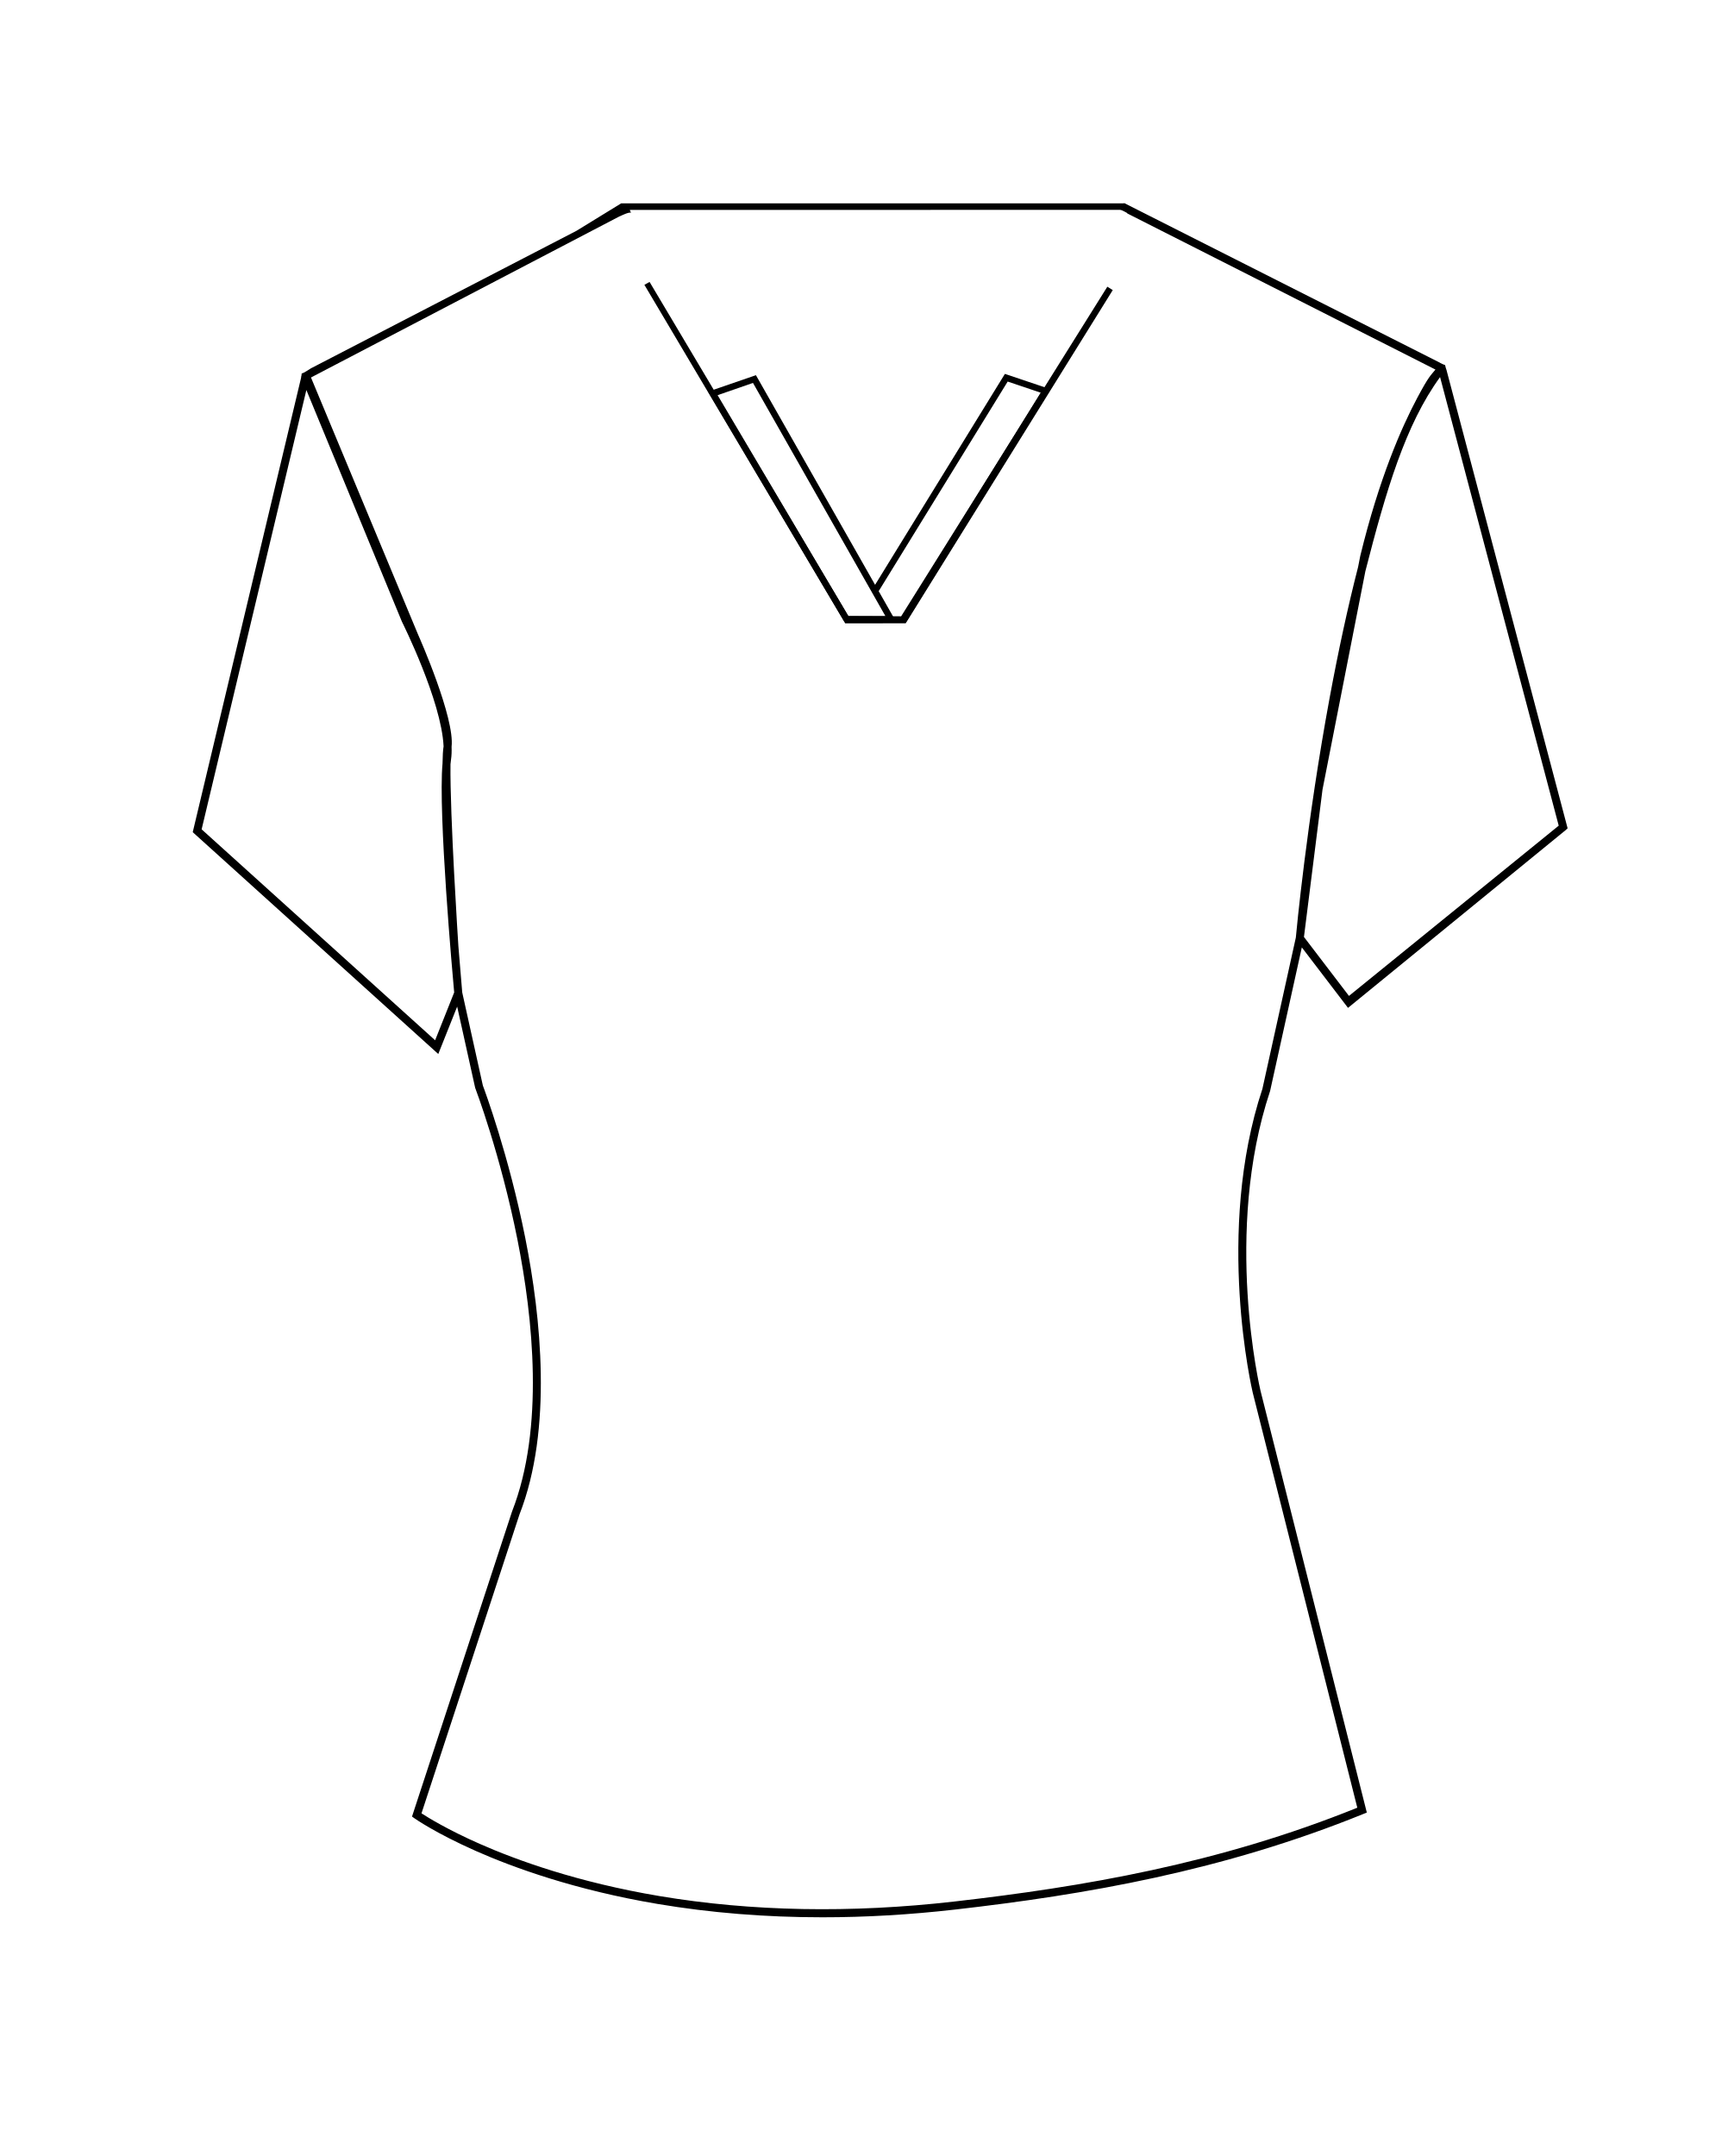
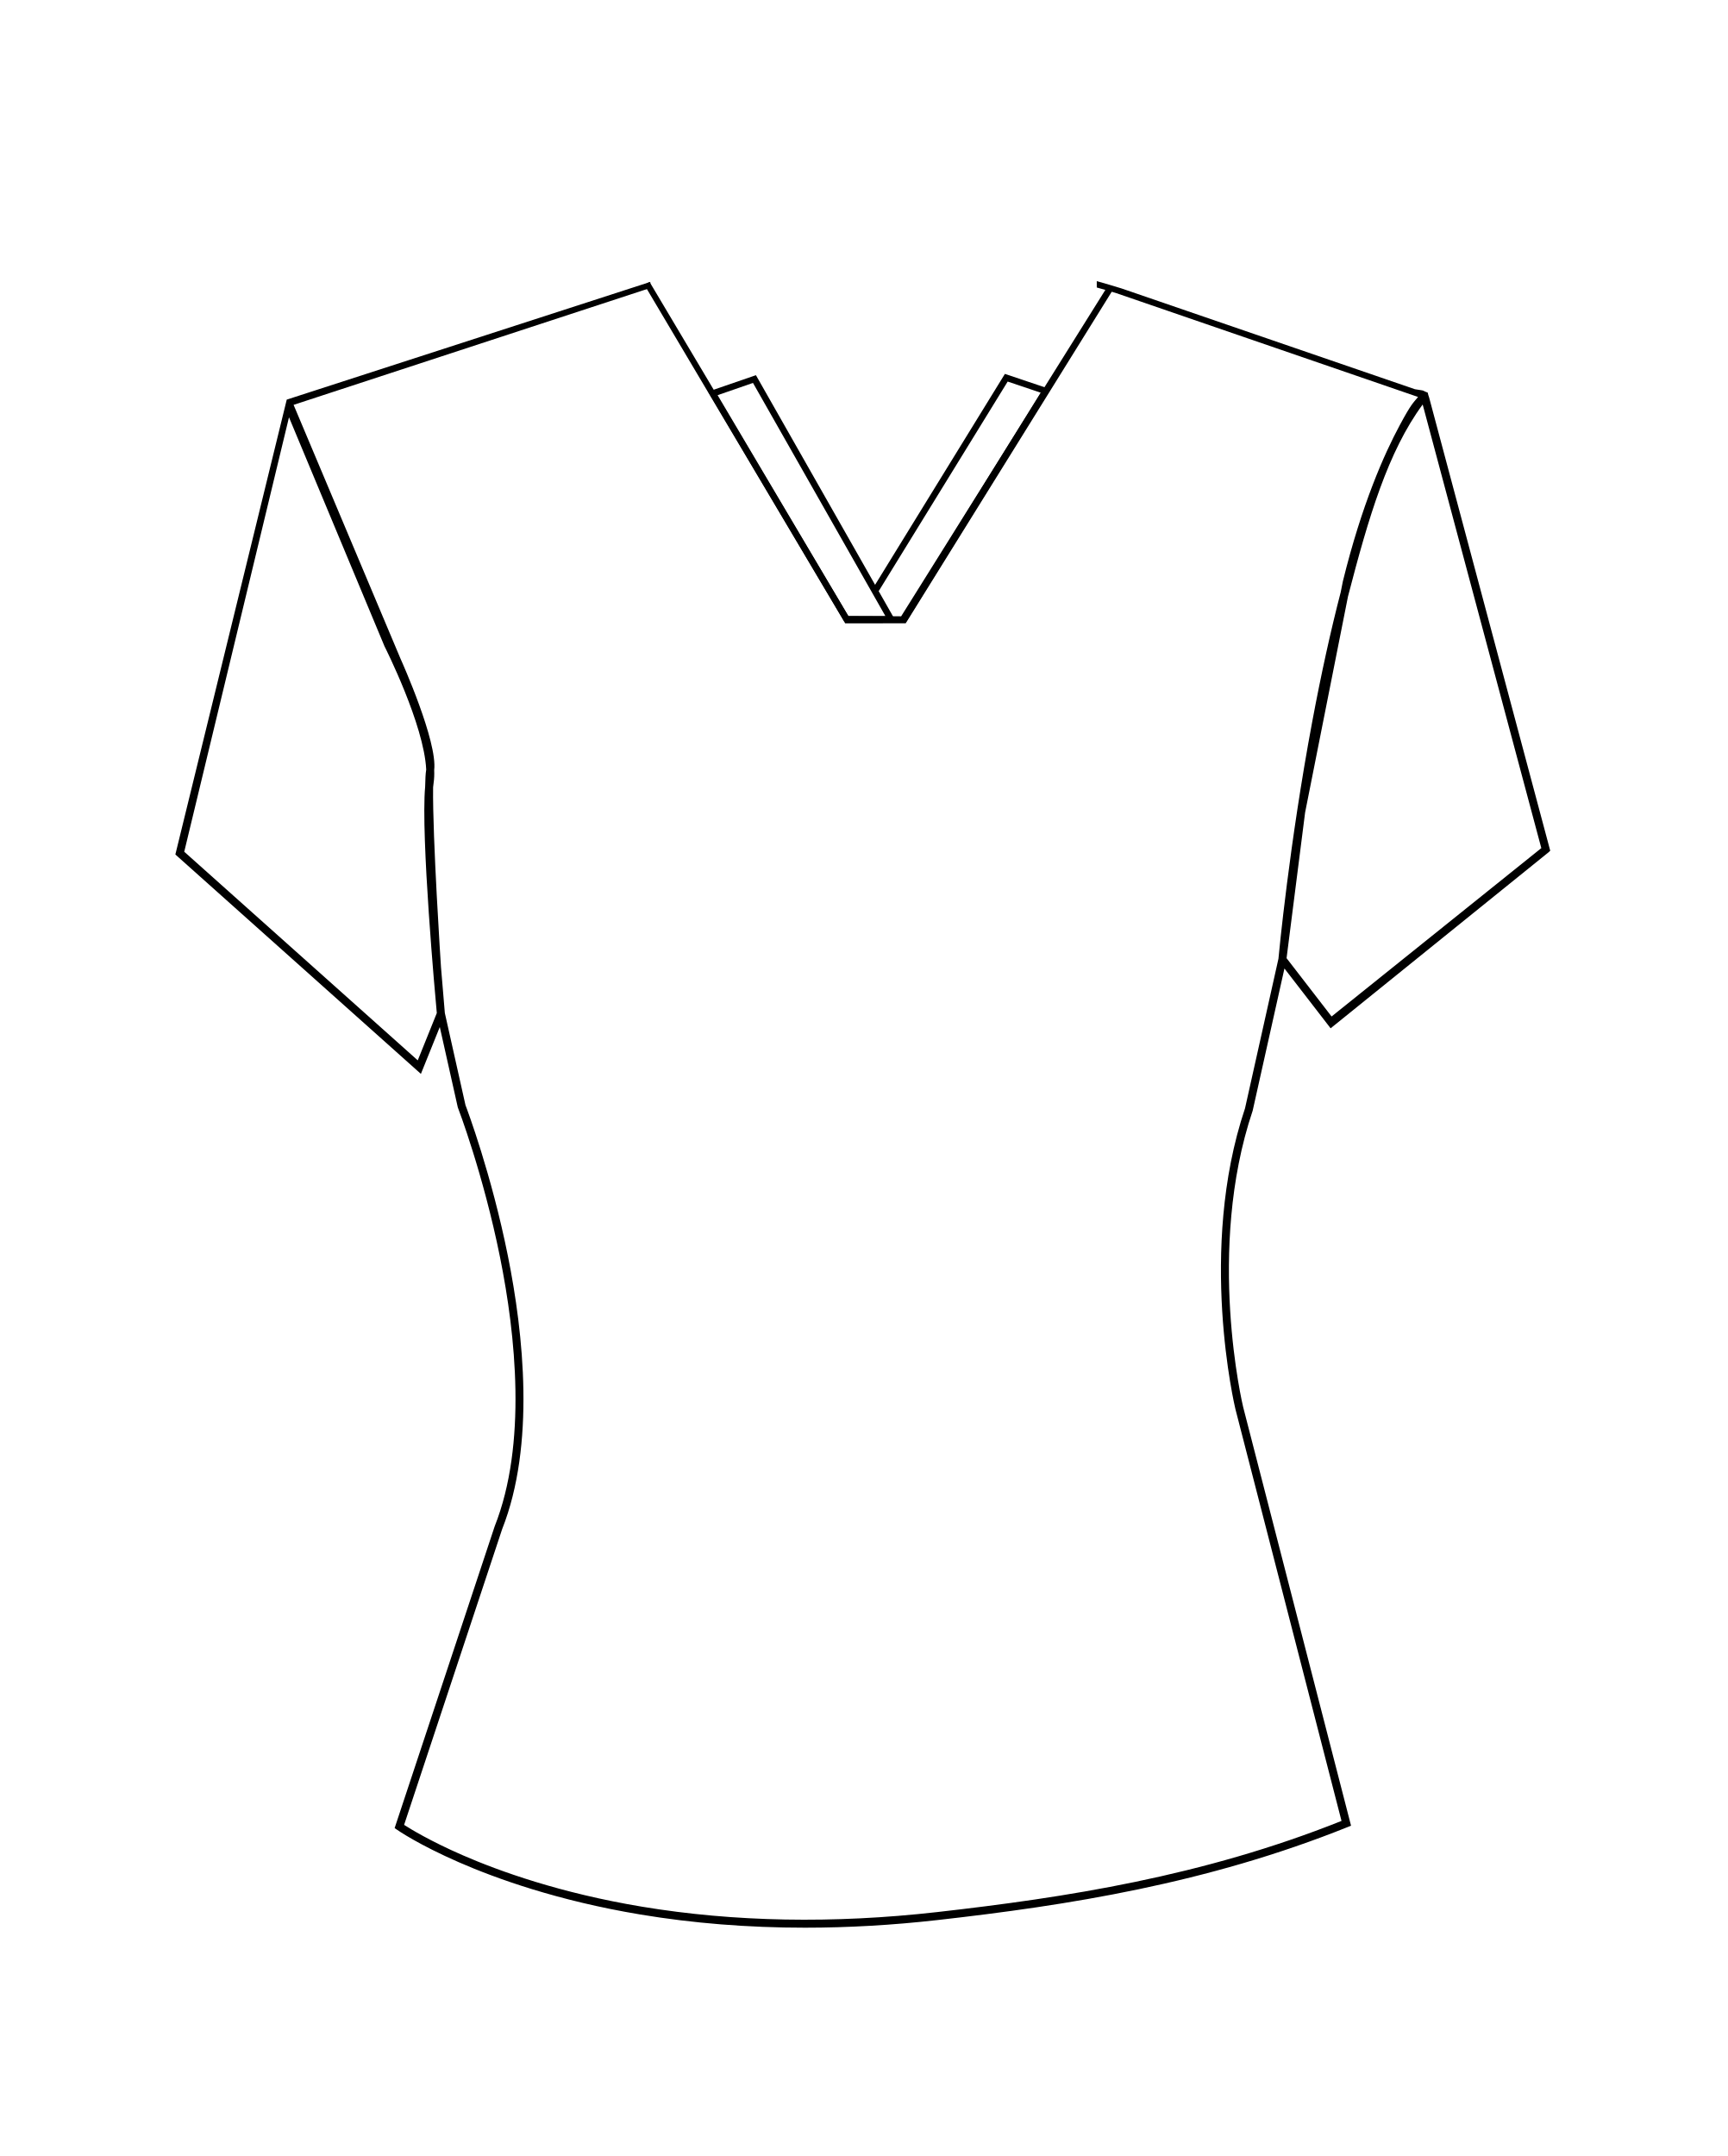
<svg xmlns="http://www.w3.org/2000/svg" id="Base_camisa" version="1.1" viewBox="0 0 1082 1350">
  <g id="cuello-20-20-base">
-     <path d="M795.4,683.14l19.87-89.92,28.92,37.87,136.45-111.42,1.08-1.02-75.85-286.98c-.34-.93-.63-1.87-.83-2.84-.01-.06-.01-.13,0-.19-1.03-.39-2.05-.81-3.02-1.33-.06-.03-.11-.08-.15-.14l-197.88-100.04-.13.22h-314.87l-28,17.19-166.57,86.25c-.04.07-.09.13-.18.17-1.73.97-3.3,2.26-5.19,2.89h-.12c-.03.79-.15,1.56-.39,2.31l.07.16-67.91,284.75,153.77,138.9,11.83-29.68,11.24,50.72.11.35c.16.41,15.82,41.69,26.4,94.84,9.73,48.88,17.04,118.1-3.39,170.26l-62.64,191,1.53,1.08c.53.37,13.37,9.37,38.65,20.55,23.25,10.27,61.84,24.36,113.62,33.08,33.06,5.57,67.57,8.36,103.2,8.36,27.03,0,54.71-1.61,82.9-4.82,81.61-9.3,167.74-24.1,256-59.93l2.05-.83-66.55-264c-.24-.98-23.47-99.45,5.94-187.68l.04-.12h0ZM976.14,517l-131.35,106.6-28.19-36.92,11.61-92.23,26.86-136.8c12.93-50.38,25.04-91.7,46.77-121.53l74.3,280.86h0ZM272.5,651.38l-146.23-132.09,65.59-275.07,59.81,144.97.08.17c.27.54,24.7,49.45,26.04,77.91v.12c-.38,2.18-.58,5.88-.66,10.67-2.81,31.24,6.4,133.57,7.3,143.36l-11.94,29.97h0ZM784.57,872.19l65.44,259.72c-87.03,35.16-171.93,49.55-252.39,58.75-64.84,7.41-126.96,6.26-184.63-3.42-51.3-8.61-89.5-22.52-112.52-32.67-20.06-8.85-32.39-16.46-36.51-19.14l61.38-187.18c20.85-53.32,13.47-123.57,3.6-173.13-10.31-51.76-25.41-92.37-26.55-95.41l-12.92-58.3-2.41-29.02c-.06-.94-5.37-82.34-4.94-113.87.1-1.08.21-2.08.34-2.96.36-2.44.45-5.1.34-7.94,2.13-18.08-20.12-68.36-21.06-70.47l-66.99-160.78,193.24-100.91.03.04c1.1-.49,5.64-2.8,7.09-2.3.92.32-.86-.43,0,0l-.7-1.77,307.11-.02h0c1.67.19,4.48,2.24,4.19,1.79l.29.46,192.95,97.74c-3.08,3.84-4.08,3.98-11.45,17.84-9.72,18.25-23.79,50.21-35.63,98.85l-1.36,6.91c-6.32,24.62-12.28,51.99-17.85,82.08-14.38,77.7-20.79,146.13-21.14,149.97l-20.94,94.76c-29.82,89.62-6.26,189.37-6.01,190.41v-.02h0Z" />
+     <path d="M969.751,533.692l1.08-1.01-75.85-283.82c-.34-.92-.63-1.85-.83-2.81-.01-.06-.01-.13,0-.19-1.03-.39-2.05-.8-3.02-1.32-.06-.03-.11-.08-5.04-.83l-183.794-63.124c-5.191-1.603-10.338-3.12-15.442-4.56v3.987c4.13,1.143,8.254,2.335,12.363,3.585l188.843,64.962c-3.08,3.8-4.08,3.94-11.45,17.64-9.72,18.05-23.79,49.66-35.63,97.76l-1.36,6.83c-6.32,24.35-12.28,51.42-17.85,81.18-14.38,76.84-20.79,144.52-21.14,148.32l-20.94,93.72h0c-29.82,88.63-6.26,187.28-6.01,188.31l66.44,257.86c-87.03,34.77-172.93,48-253.39,57.1-64.84,7.33-126.96,6.19-184.63-3.38-51.3-8.52-89.5-22.27-112.52-32.31-20.06-8.75-32.39-16.28-36.51-18.93l61.38-185.12c20.85-52.73,13.47-122.21,3.6-171.22-10.31-51.19-25.41-91.35-26.55-94.36l-12.92-57.66-2.41-28.7c-.06-.93-5.37-81.43-4.94-112.62.1-1.07.21-2.06.34-2.93.36-2.41.45-5.04.34-7.85,2.13-17.88-20.12-67.61-21.06-69.69l-66.99-159.01,223.387-73.178v-3.798s-225.783,73.078-227.673,73.698l-69.755,284.828,153.77,137.37,11.83-29.35,11.24,50.16.11.35c.16.41,15.82,41.23,26.4,93.8,9.73,48.34,17.04,116.8-3.39,168.38l-62.64,188.9,1.53,1.07c.53.37,13.37,9.27,38.65,20.32,23.25,10.16,61.84,24.09,113.62,32.72,33.06,5.51,67.57,8.27,103.2,8.27,27.03,0,54.71-1.59,82.9-4.77,81.61-9.2,168.74-22.83,257-58.27l2.05-.82-67.55-262.09c-.24-.97-23.47-98.35,5.94-185.61l.04-.12h-.01l19.87-88.93,28.92,37.45h0s136.45-110.19,136.45-110.19ZM261.611,663.972v-.02l-146.23-130.63,65.6-272.03,59.81,143.37.08.17c.27.53,24.7,48.91,26.04,77.05-.01.08-.01.16-.03.24-.36,2.17-.55,5.79-.63,10.43-2.81,30.9,6.4,132.1,7.3,141.78l-11.94,29.64ZM805.711,599.972l11.61-91.21,26.86-135.29c12.92-49.82,25.04-90.69,46.77-120.19l74.3,277.77-131.35,105.43-28.19-36.51Z" />
    <path d="M561.418,389.754l-32.718-.728-85.215-143.809,29.918-10.292,88.015,154.829ZM531.285,385.766h23.2l-82.93-145.998-22.156,7.677,81.885,138.321Z" />
    <path d="M567.706,389.035l90.093-145.333-28.479-9.589-82.329,133.75c.712,1.344,1.544,2.615,2.272,3.941l81.795-132.884,20.682,6.964-87.4,140.991-18.158-.801v.534h-10.729l-1.495,2.428h33.747Z" />
    <polygon points="567.188 390.29 529.289 390.301 403.548 178.346 406.793 176.533 531.285 385.766 564.349 385.906 693.469 179.526 696.863 181.641 567.188 390.29" />
  </g>
</svg>
